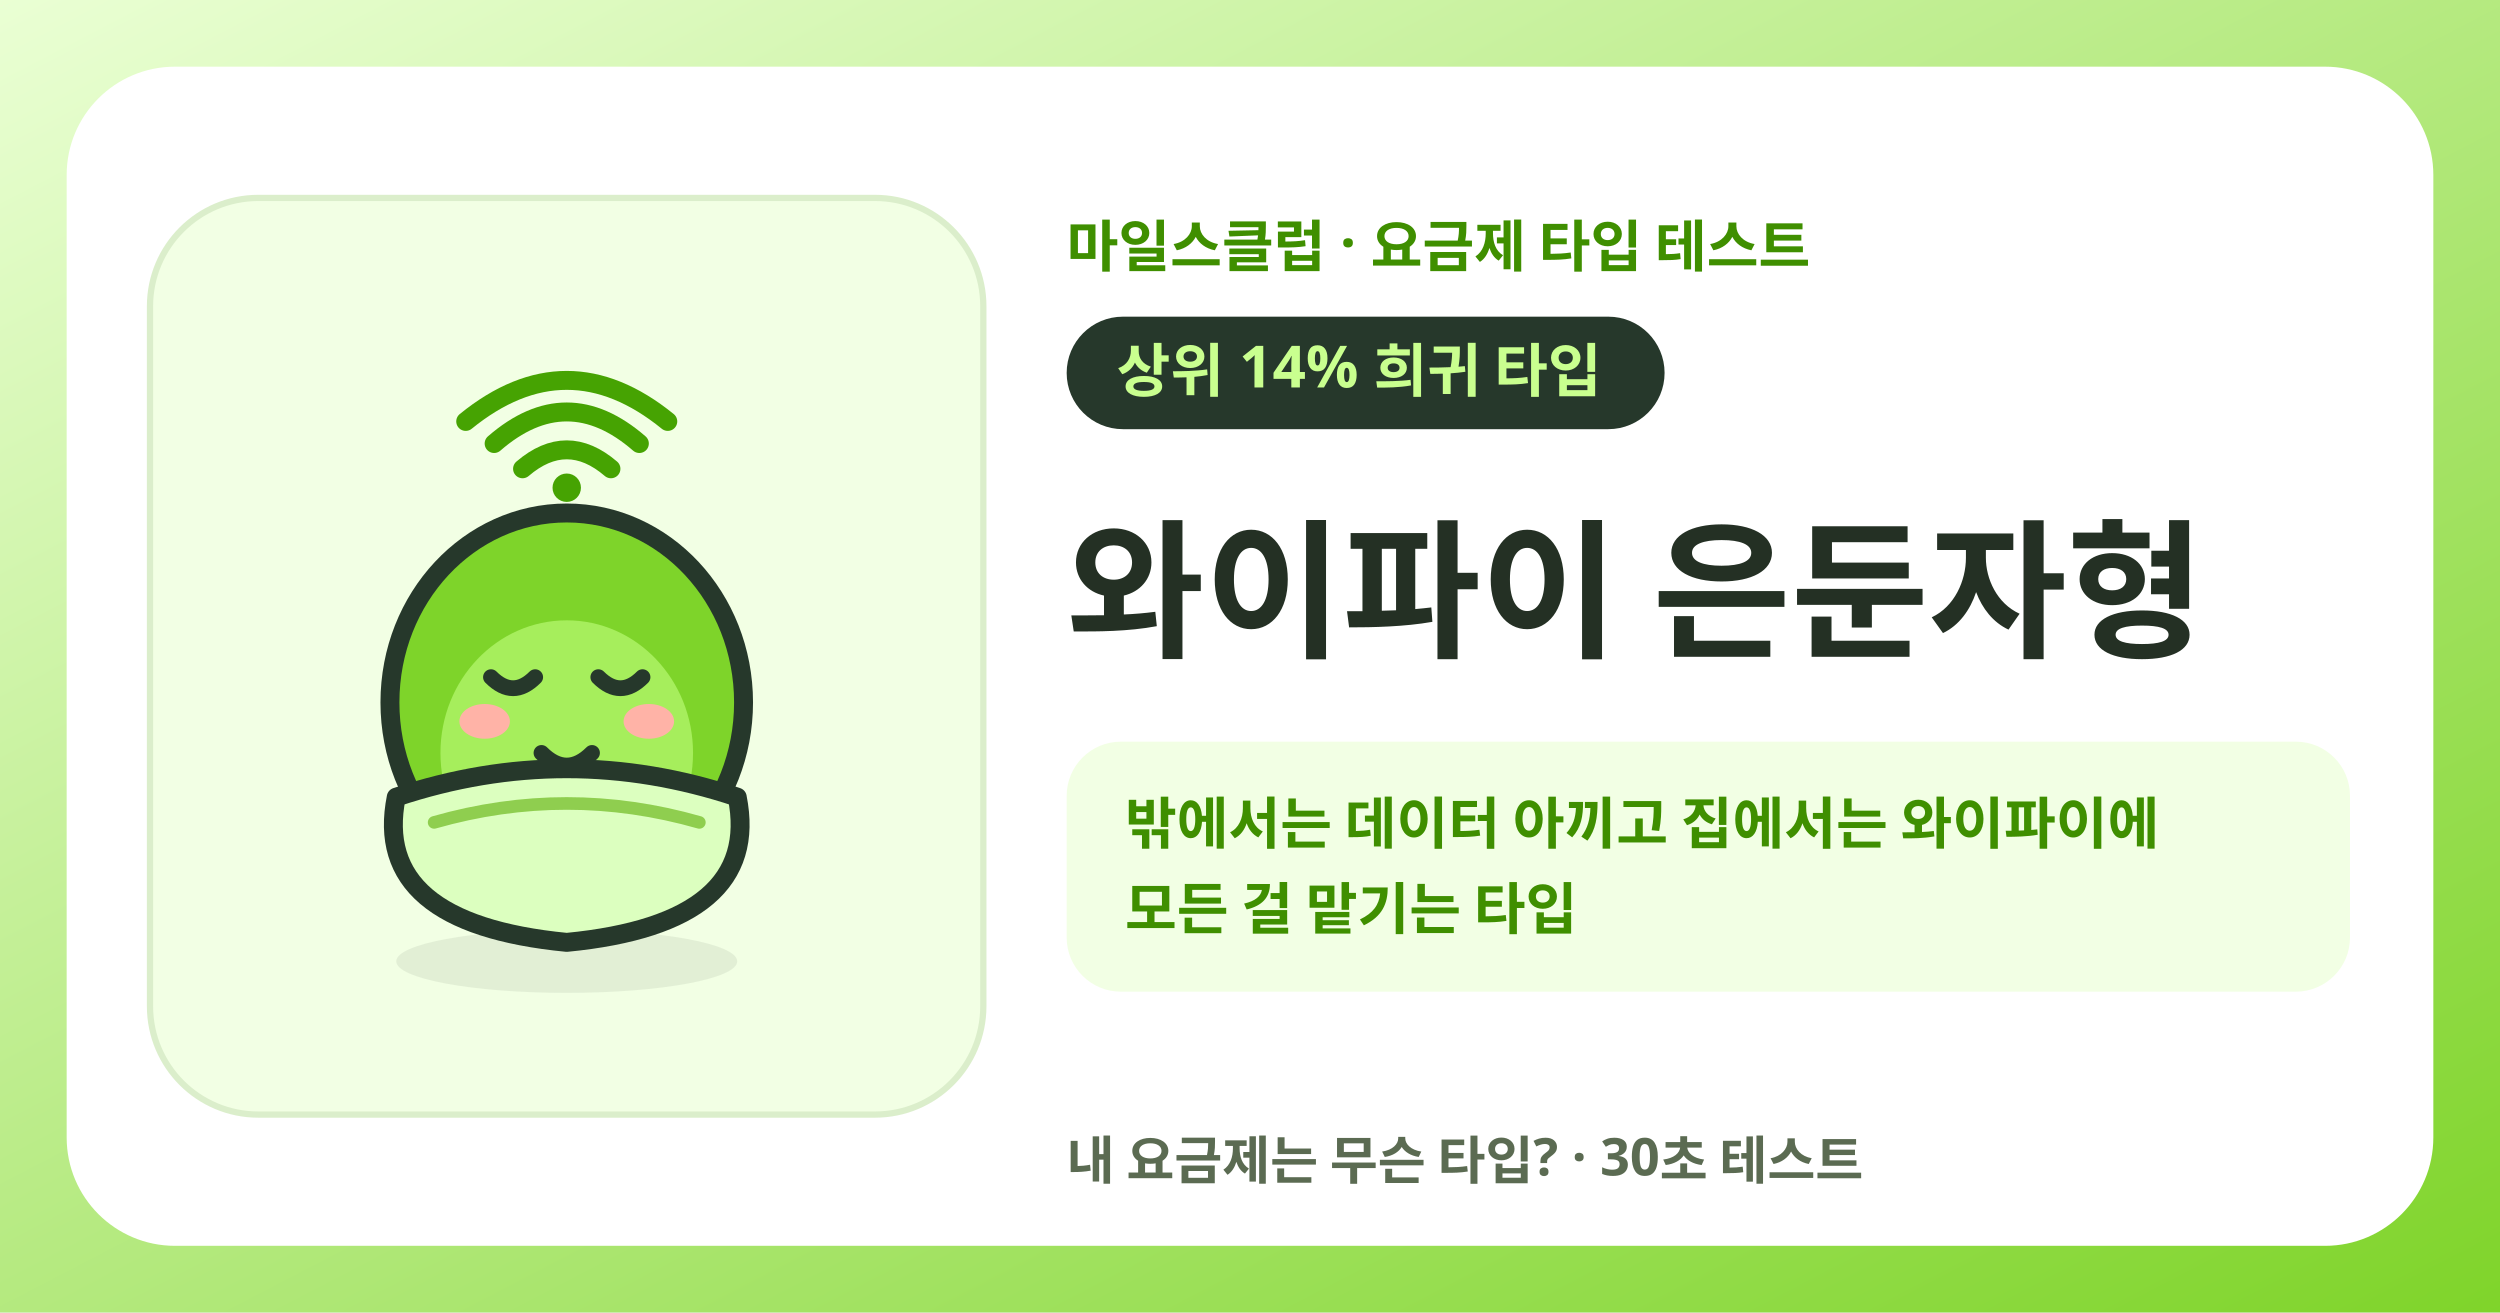
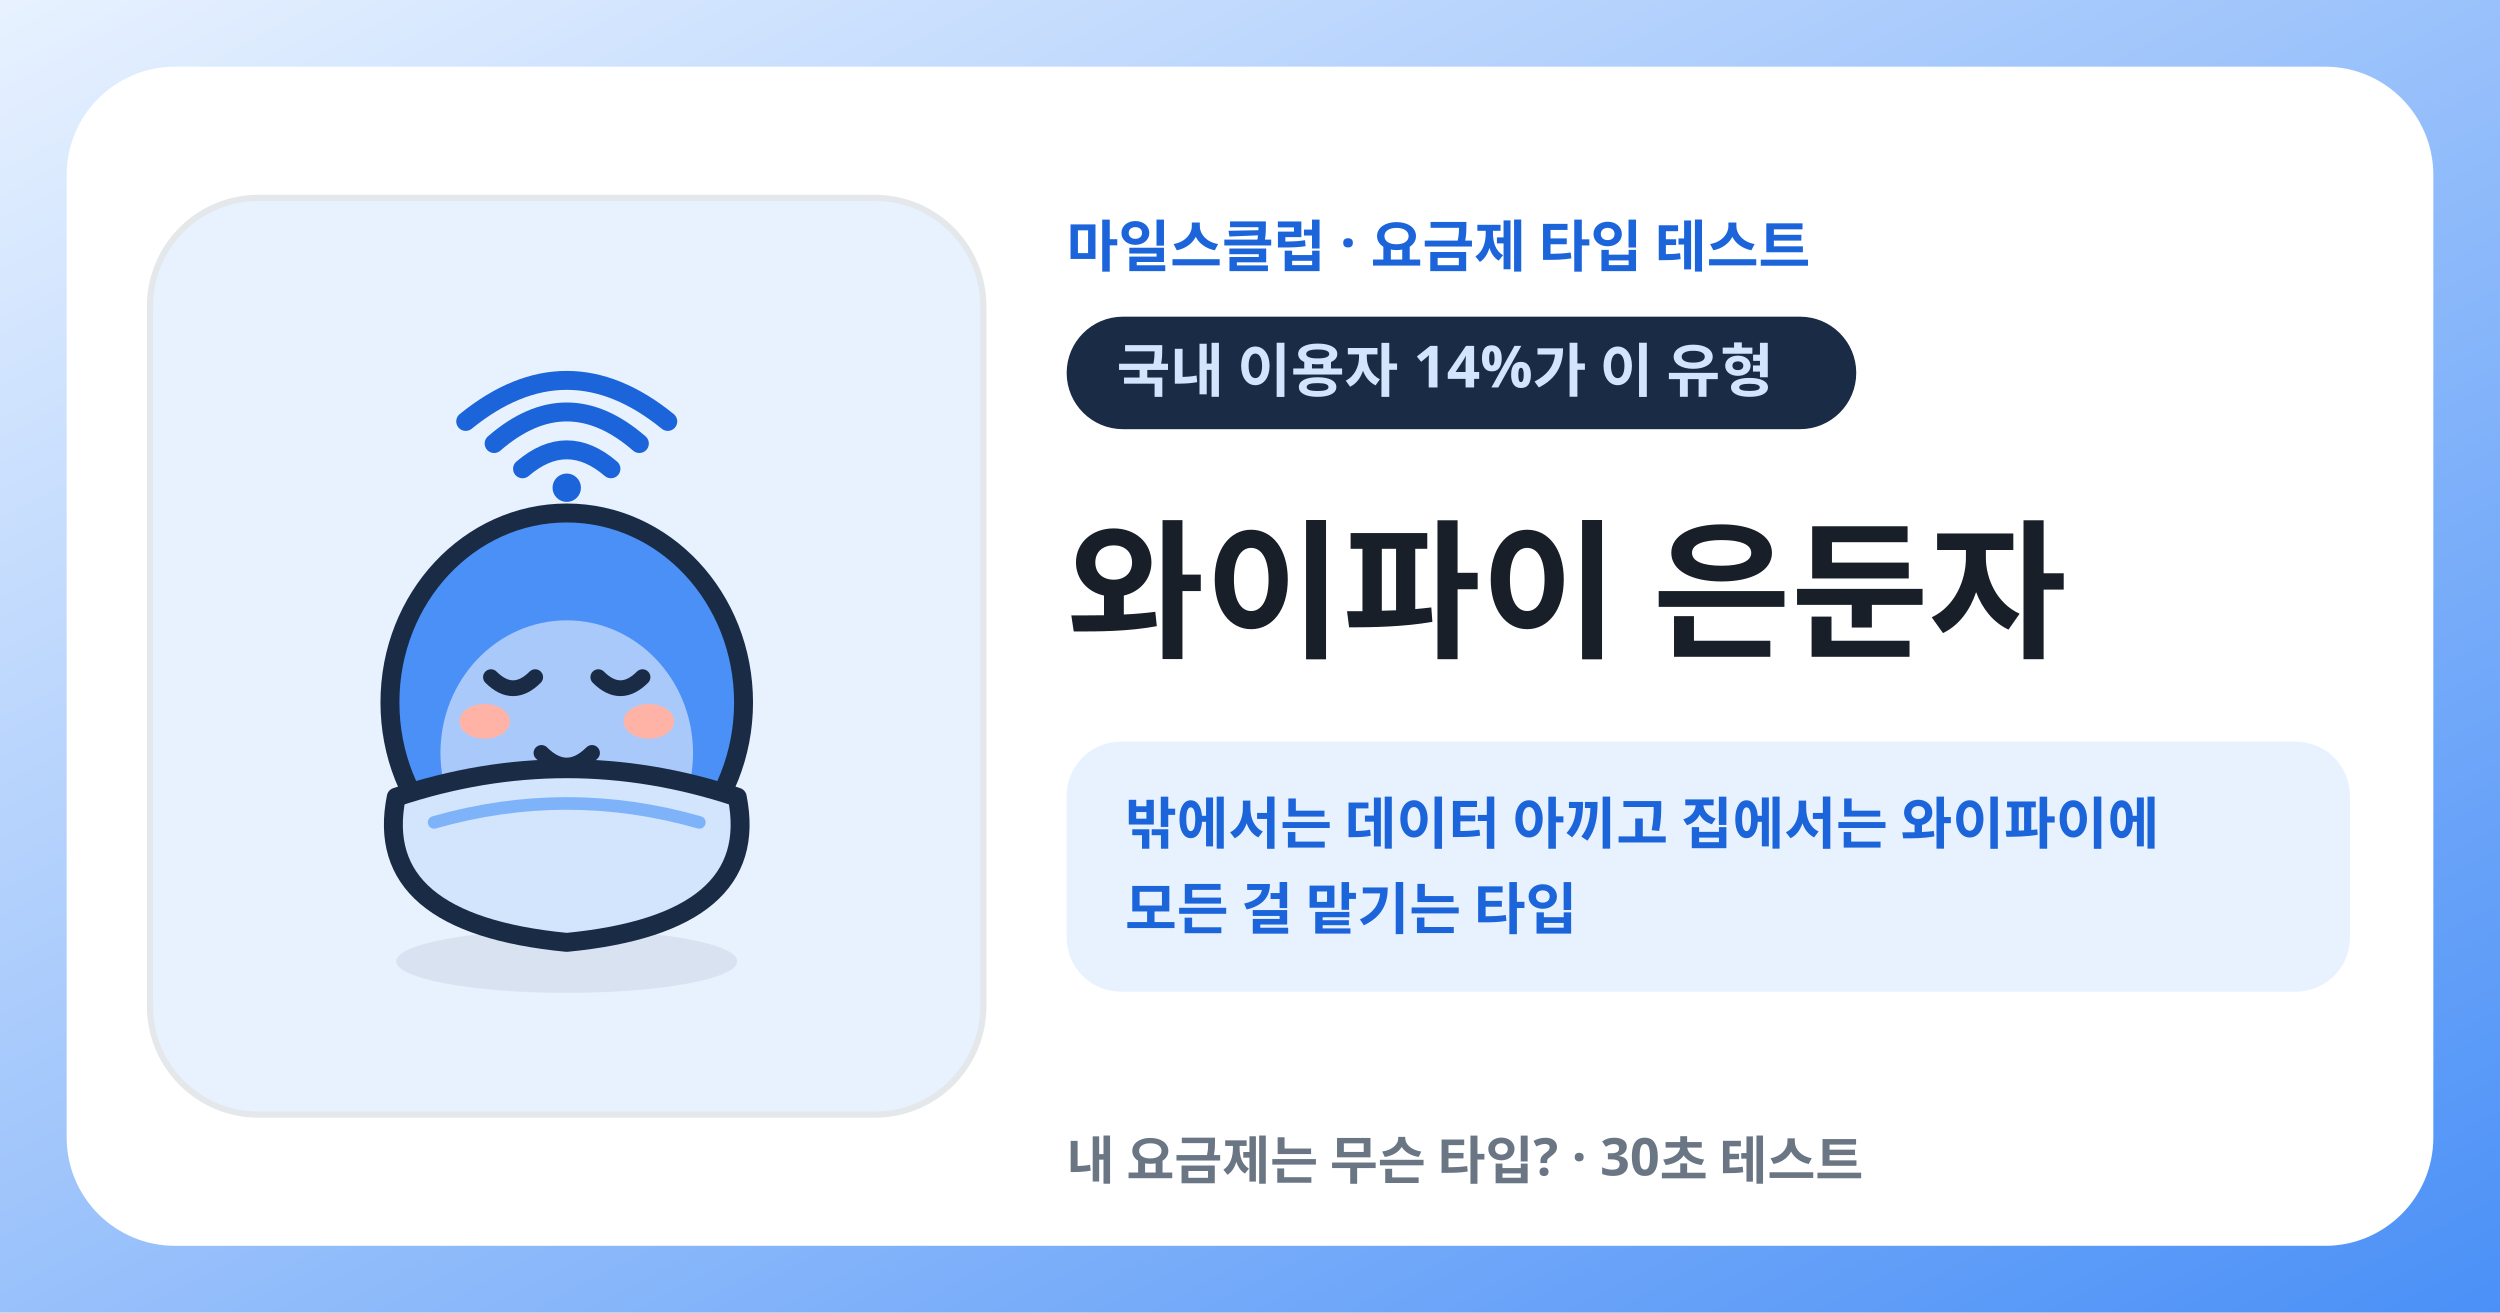
<svg xmlns="http://www.w3.org/2000/svg" width="1200" height="630" viewBox="0 0 1200 630" font-family="Pretendard, 'Apple SD Gothic Neo', sans-serif">
  <defs>
    <linearGradient id="bg" x1="0" y1="0" x2="1" y2="1">
-       <stop offset="0" stop-color="#eaffd4" />
-       <stop offset="1" stop-color="#7fd42a" />
+       <stop offset="0" stop-color="#e8f2ff" />
+       <stop offset="1" stop-color="#4a90f7" />
    </linearGradient>
  </defs>
  <rect width="1200" height="630" fill="url(#bg)" />
  <rect x="32" y="32" width="1136" height="566" rx="52" fill="#ffffff" />
-   <rect x="72" y="95" width="400" height="440" rx="52" fill="#f2ffe4" stroke="#dbeecb" stroke-width="3" />
+   <rect x="72" y="95" width="400" height="440" rx="52" fill="#e8f2ff" stroke="#e5e8eb" stroke-width="3" />
  <g transform="translate(272.0 315.0) scale(0.9091) translate(-600.0 -439.0)">
    <g transform="translate(400,240) scale(1.667)">
      <defs>
        <clipPath id="wm-body">
          <ellipse cx="120" cy="134" rx="56" ry="60" />
        </clipPath>
      </defs>
-       <g fill="none" stroke="#46a302" stroke-width="6" stroke-linecap="round">
+       <g fill="none" stroke="#1b64da" stroke-width="6" stroke-linecap="round">
        <path d="M106 60 Q120 48 134 60" />
        <path d="M97 52 Q120 32 143 52" />
        <path d="M88 45 Q120 19 152 45" />
      </g>
-       <circle cx="120" cy="66" r="4.5" fill="#46a302" />
-       <ellipse cx="120" cy="216" rx="54" ry="10" fill="#26382b" opacity="0.08" />
-       <ellipse cx="120" cy="134" rx="56" ry="60" fill="#7ed42a" stroke="#26382b" stroke-width="6" />
-       <ellipse cx="120" cy="150" rx="40" ry="42" fill="#a6ee5c" clip-path="url(#wm-body)" />
+       <circle cx="120" cy="66" r="4.5" fill="#1b64da" />
+       <ellipse cx="120" cy="216" rx="54" ry="10" fill="#1a2b45" opacity="0.08" />
+       <ellipse cx="120" cy="134" rx="56" ry="60" fill="#4a90f7" stroke="#1a2b45" stroke-width="6" />
+       <ellipse cx="120" cy="150" rx="40" ry="42" fill="#a9c9fb" clip-path="url(#wm-body)" />
      <ellipse cx="94" cy="140" rx="8" ry="5.5" fill="#ffb3a7" />
      <ellipse cx="146" cy="140" rx="8" ry="5.5" fill="#ffb3a7" />
-       <g fill="none" stroke="#26382b" stroke-width="5" stroke-linecap="round">
+       <g fill="none" stroke="#1a2b45" stroke-width="5" stroke-linecap="round">
        <path d="M96 126 Q103 133 110 126" />
        <path d="M130 126 Q137 133 144 126" />
      </g>
-       <path d="M112 150 Q120 158 128 150" fill="none" stroke="#26382b" stroke-width="5" stroke-linecap="round" />
-       <path d="M66 164 Q120 146 174 164 Q182 204 120 210 Q58 204 66 164 Z" fill="#dcffbf" stroke="#26382b" stroke-width="6" stroke-linejoin="round" />
-       <path d="M78 172 Q120 160 162 172" fill="none" stroke="#8fce4f" stroke-width="4" stroke-linecap="round" />
+       <path d="M112 150 Q120 158 128 150" fill="none" stroke="#1a2b45" stroke-width="5" stroke-linecap="round" />
+       <path d="M66 164 Q120 146 174 164 Q182 204 120 210 Q58 204 66 164 Z" fill="#d3e5fd" stroke="#1a2b45" stroke-width="6" stroke-linejoin="round" />
+       <path d="M78 172 Q120 160 162 172" fill="none" stroke="#7eb3fa" stroke-width="4" stroke-linecap="round" />
    </g>
  </g>
-   <text x="512" y="128" font-size="27" font-weight="700" fill="#3f8f00">마일스클럽 · 요금제 타입 테스트</text>
-   <rect x="512" y="152" width="287" height="54" rx="27" fill="#26382b" />
-   <text x="536" y="188" font-size="28" font-weight="800" fill="#c9ff8f">상위 14% 희귀 타입</text>
-   <text x="512" y="310" font-size="72" font-weight="800" fill="#243024">와이파이 은둔자형</text>
-   <rect x="512" y="356" width="616" height="120" rx="26" fill="#f2ffe4" />
-   <text x="540" y="405" font-size="27" font-weight="700" fill="#3f8f00">밖에서는 데이터 아끼고 집에서는 와이파이에</text>
-   <text x="540" y="446" font-size="27" font-weight="700" fill="#3f8f00">모든 걸 맡기는 타입</text>
-   <text x="512" y="566" font-size="25" font-weight="700" fill="#5b6b52">내 요금제는 무슨 타입? · 30초 테스트</text>
+   <text x="512" y="128" font-size="27" font-weight="700" fill="#1b64da">마일스클럽 · 요금제 타입 테스트</text>
+   <rect x="512" y="152" width="379" height="54" rx="27" fill="#1a2b45" />
+   <text x="536" y="188" font-size="28" font-weight="800" fill="#d3e5fd">국내 이용자 14%가 이 유형</text>
+   <text x="512" y="310" font-size="72" font-weight="800" fill="#191f28">와이파이 은둔자</text>
+   <rect x="512" y="356" width="616" height="120" rx="26" fill="#e8f2ff" />
+   <text x="540" y="405" font-size="27" font-weight="700" fill="#1b64da">밖에서는 데이터 아끼고 집에서는 와이파이에</text>
+   <text x="540" y="446" font-size="27" font-weight="700" fill="#1b64da">모든 걸 맡기는 타입</text>
+   <text x="512" y="566" font-size="25" font-weight="700" fill="#6b7684">내 요금제는 무슨 타입? · 30초 테스트</text>
</svg>
